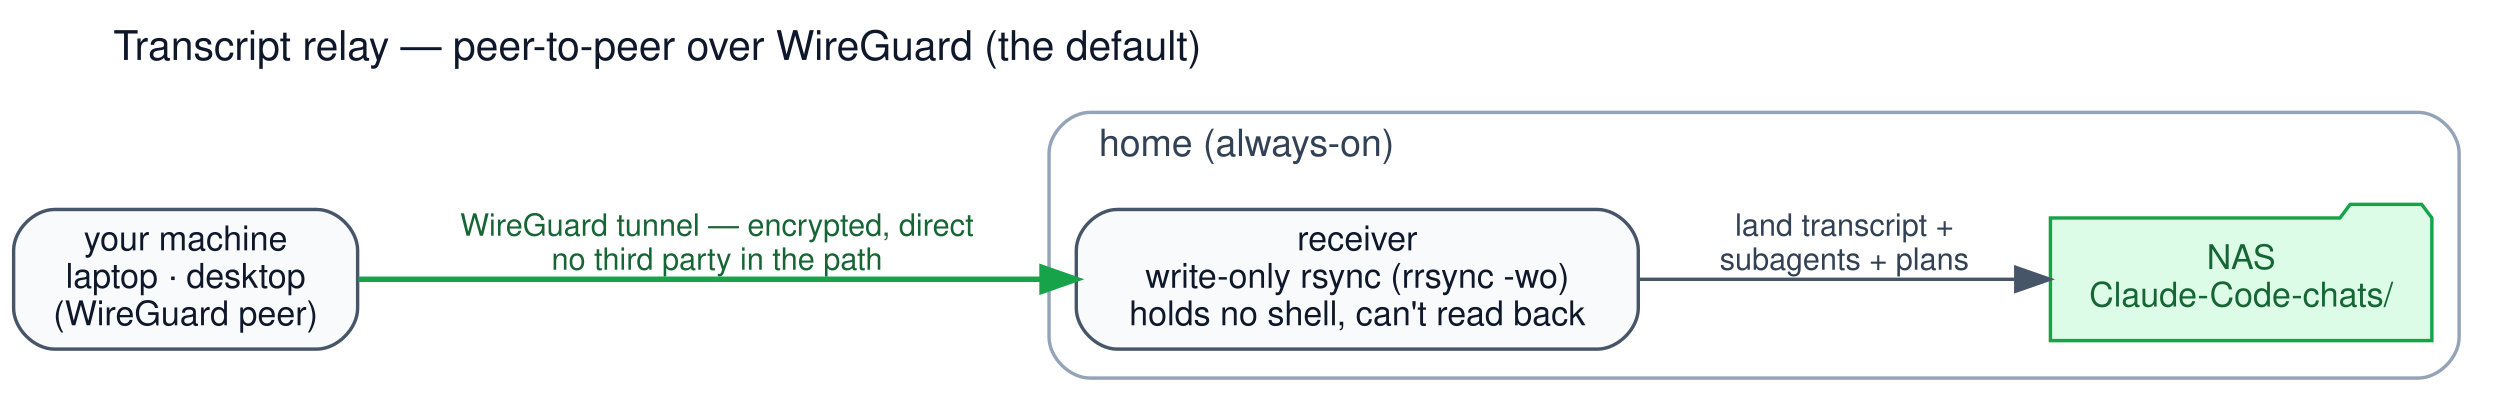
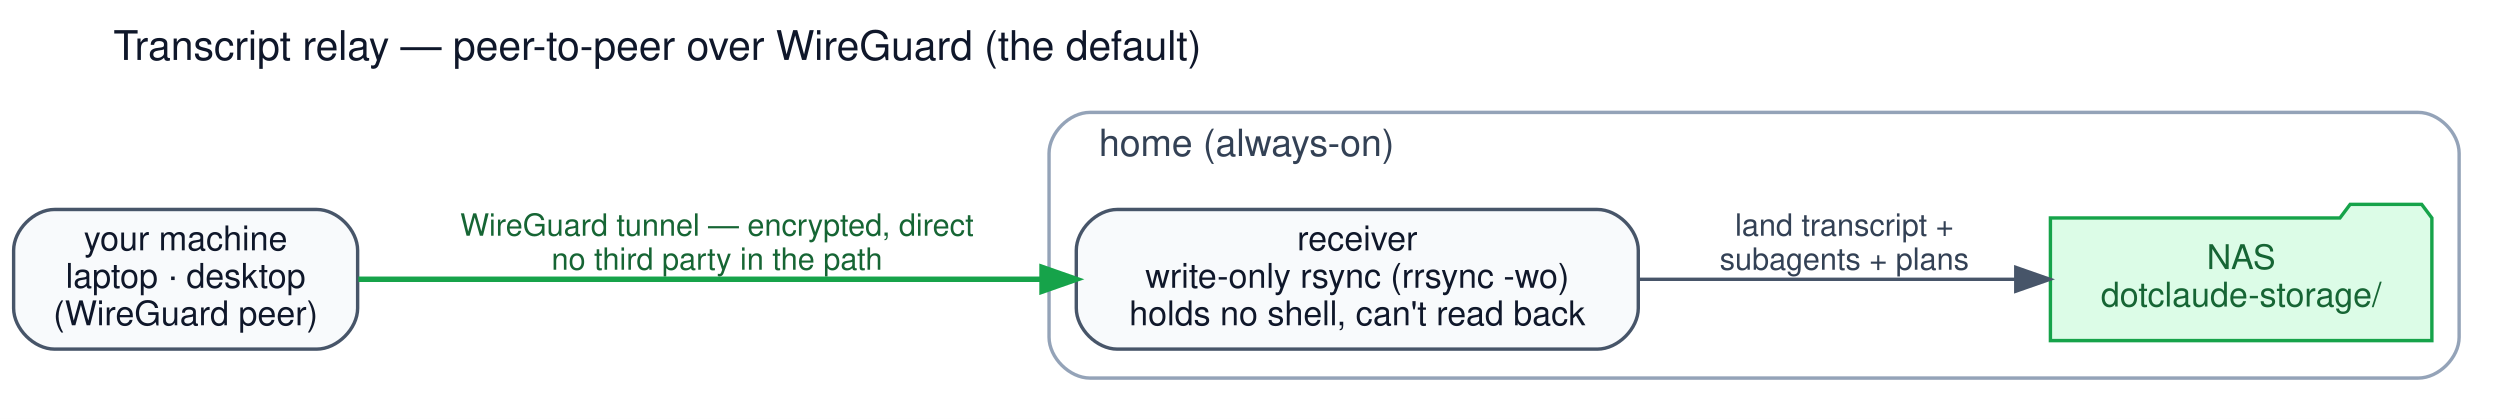
<svg xmlns="http://www.w3.org/2000/svg" width="734pt" height="123pt" viewBox="0.00 0.00 734.00 123.00">
  <g id="graph0" class="graph" transform="scale(1 1) rotate(0) translate(4 119)">
    <polygon fill="white" stroke="transparent" points="-4,4 -4,-119 730,-119 730,4 -4,4" />
    <text text-anchor="middle" x="189" y="-101.4" font-family="Helvetica,sans-Serif" font-size="12.00" fill="#0f172a">Transcript relay — peer-to-peer over WireGuard (the default)</text>
    <g id="clust1" class="cluster">
      <path fill="white" stroke="#94a3b8" d="M316,-8C316,-8 706,-8 706,-8 712,-8 718,-14 718,-20 718,-20 718,-74 718,-74 718,-80 712,-86 706,-86 706,-86 316,-86 316,-86 310,-86 304,-80 304,-74 304,-74 304,-20 304,-20 304,-14 310,-8 316,-8" />
      <text text-anchor="middle" x="362" y="-73.2" font-family="Helvetica,sans-Serif" font-size="11.00" fill="#334155">home (always-on)</text>
    </g>
    <g id="node1" class="node">
      <path fill="#f8fafc" stroke="#475569" d="M89,-57.5C89,-57.5 12,-57.5 12,-57.5 6,-57.5 0,-51.5 0,-45.5 0,-45.5 0,-28.5 0,-28.5 0,-22.5 6,-16.5 12,-16.5 12,-16.5 89,-16.5 89,-16.5 95,-16.5 101,-22.5 101,-28.5 101,-28.5 101,-45.5 101,-45.5 101,-51.5 95,-57.5 89,-57.5" />
      <text text-anchor="middle" x="50.5" y="-45.5" font-family="Helvetica,sans-Serif" font-size="10.00" fill="#0f172a">your machine</text>
      <text text-anchor="middle" x="50.5" y="-34.5" font-family="Helvetica,sans-Serif" font-size="10.00" fill="#0f172a">laptop · desktop</text>
      <text text-anchor="middle" x="50.5" y="-23.5" font-family="Helvetica,sans-Serif" font-size="10.00" fill="#0f172a">(WireGuard peer)</text>
    </g>
    <g id="node2" class="node">
      <path fill="#f8fafc" stroke="#475569" d="M465,-57.5C465,-57.5 324,-57.5 324,-57.5 318,-57.5 312,-51.5 312,-45.5 312,-45.5 312,-28.5 312,-28.5 312,-22.5 318,-16.5 324,-16.5 324,-16.5 465,-16.5 465,-16.5 471,-16.5 477,-22.5 477,-28.5 477,-28.5 477,-45.5 477,-45.5 477,-51.5 471,-57.5 465,-57.5" />
      <text text-anchor="middle" x="394.5" y="-45.5" font-family="Helvetica,sans-Serif" font-size="10.00" fill="#0f172a">receiver</text>
      <text text-anchor="middle" x="394.5" y="-34.5" font-family="Helvetica,sans-Serif" font-size="10.00" fill="#0f172a">write-only rsync (rrsync -wo)</text>
      <text text-anchor="middle" x="394.5" y="-23.5" font-family="Helvetica,sans-Serif" font-size="10.00" fill="#0f172a">holds no shell, can't read back</text>
    </g>
    <g id="edge2" class="edge">
      <path fill="none" stroke="#16a34a" stroke-width="1.6" d="M101.23,-37C153.63,-37 237.34,-37 301.77,-37" />
      <polygon fill="#16a34a" stroke="#16a34a" stroke-width="1.6" points="301.94,-40.5 311.94,-37 301.94,-33.5 301.94,-40.5" />
      <text text-anchor="middle" x="206.5" y="-49.8" font-family="Helvetica,sans-Serif" font-size="9.00" fill="#166534">WireGuard tunnel — encrypted, direct</text>
      <text text-anchor="middle" x="206.5" y="-39.8" font-family="Helvetica,sans-Serif" font-size="9.00" fill="#166534">no third party in the path</text>
    </g>
    <g id="node3" class="node">
      <polygon fill="#dcfce7" stroke="#16a34a" points="710,-55 707,-59 686,-59 683,-55 598,-55 598,-19 710,-19 710,-55" />
      <text text-anchor="middle" x="654" y="-40" font-family="Helvetica,sans-Serif" font-size="10.00" fill="#166534">NAS</text>
-       <text text-anchor="middle" x="654" y="-29" font-family="Helvetica,sans-Serif" font-size="10.00" fill="#166534">Claude-Code-chats/</text>
+       <text text-anchor="middle" x="654" y="-29" font-family="Helvetica,sans-Serif" font-size="10.00" fill="#166534">dotclaude-storage/</text>
    </g>
    <g id="edge1" class="edge">
      <path fill="none" stroke="#475569" d="M477.33,-37C512.96,-37 554.15,-37 587.69,-37" />
      <polygon fill="#475569" stroke="#475569" points="587.83,-40.5 597.83,-37 587.83,-33.5 587.83,-40.5" />
      <text text-anchor="middle" x="537.5" y="-49.8" font-family="Helvetica,sans-Serif" font-size="9.00" fill="#334155">land transcript +</text>
      <text text-anchor="middle" x="537.5" y="-39.8" font-family="Helvetica,sans-Serif" font-size="9.00" fill="#334155">subagents + plans</text>
    </g>
  </g>
</svg>
